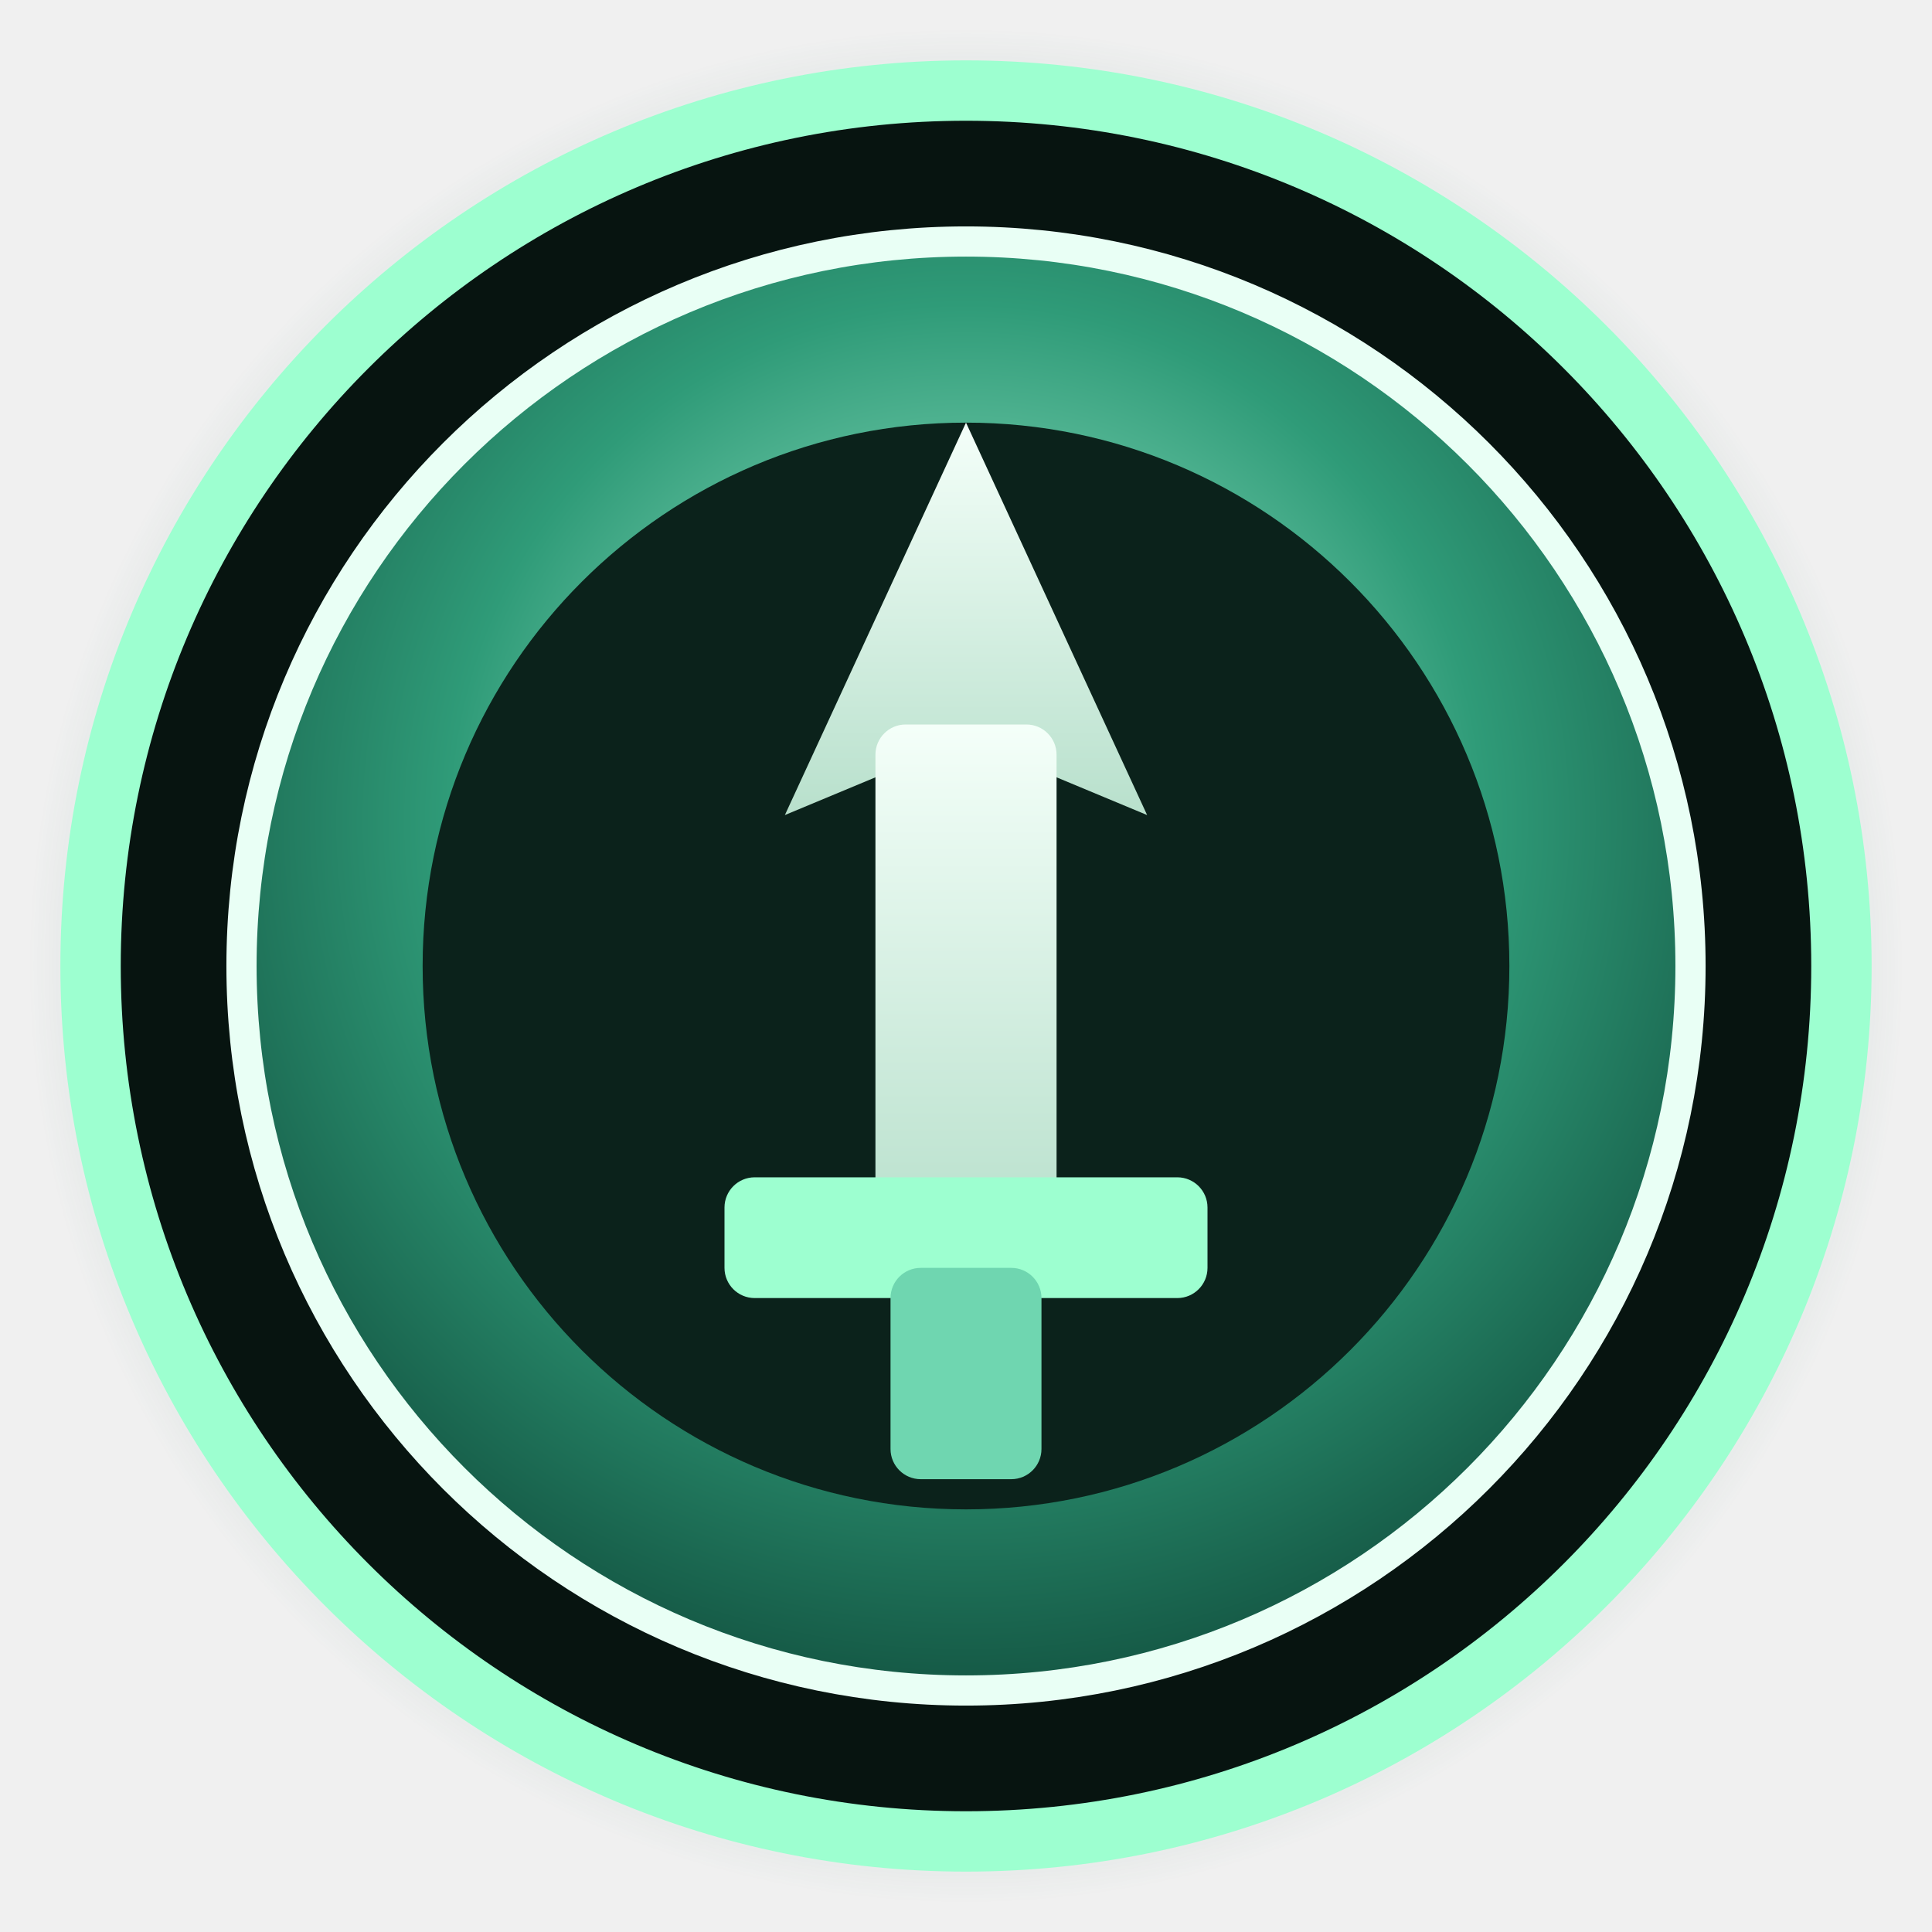
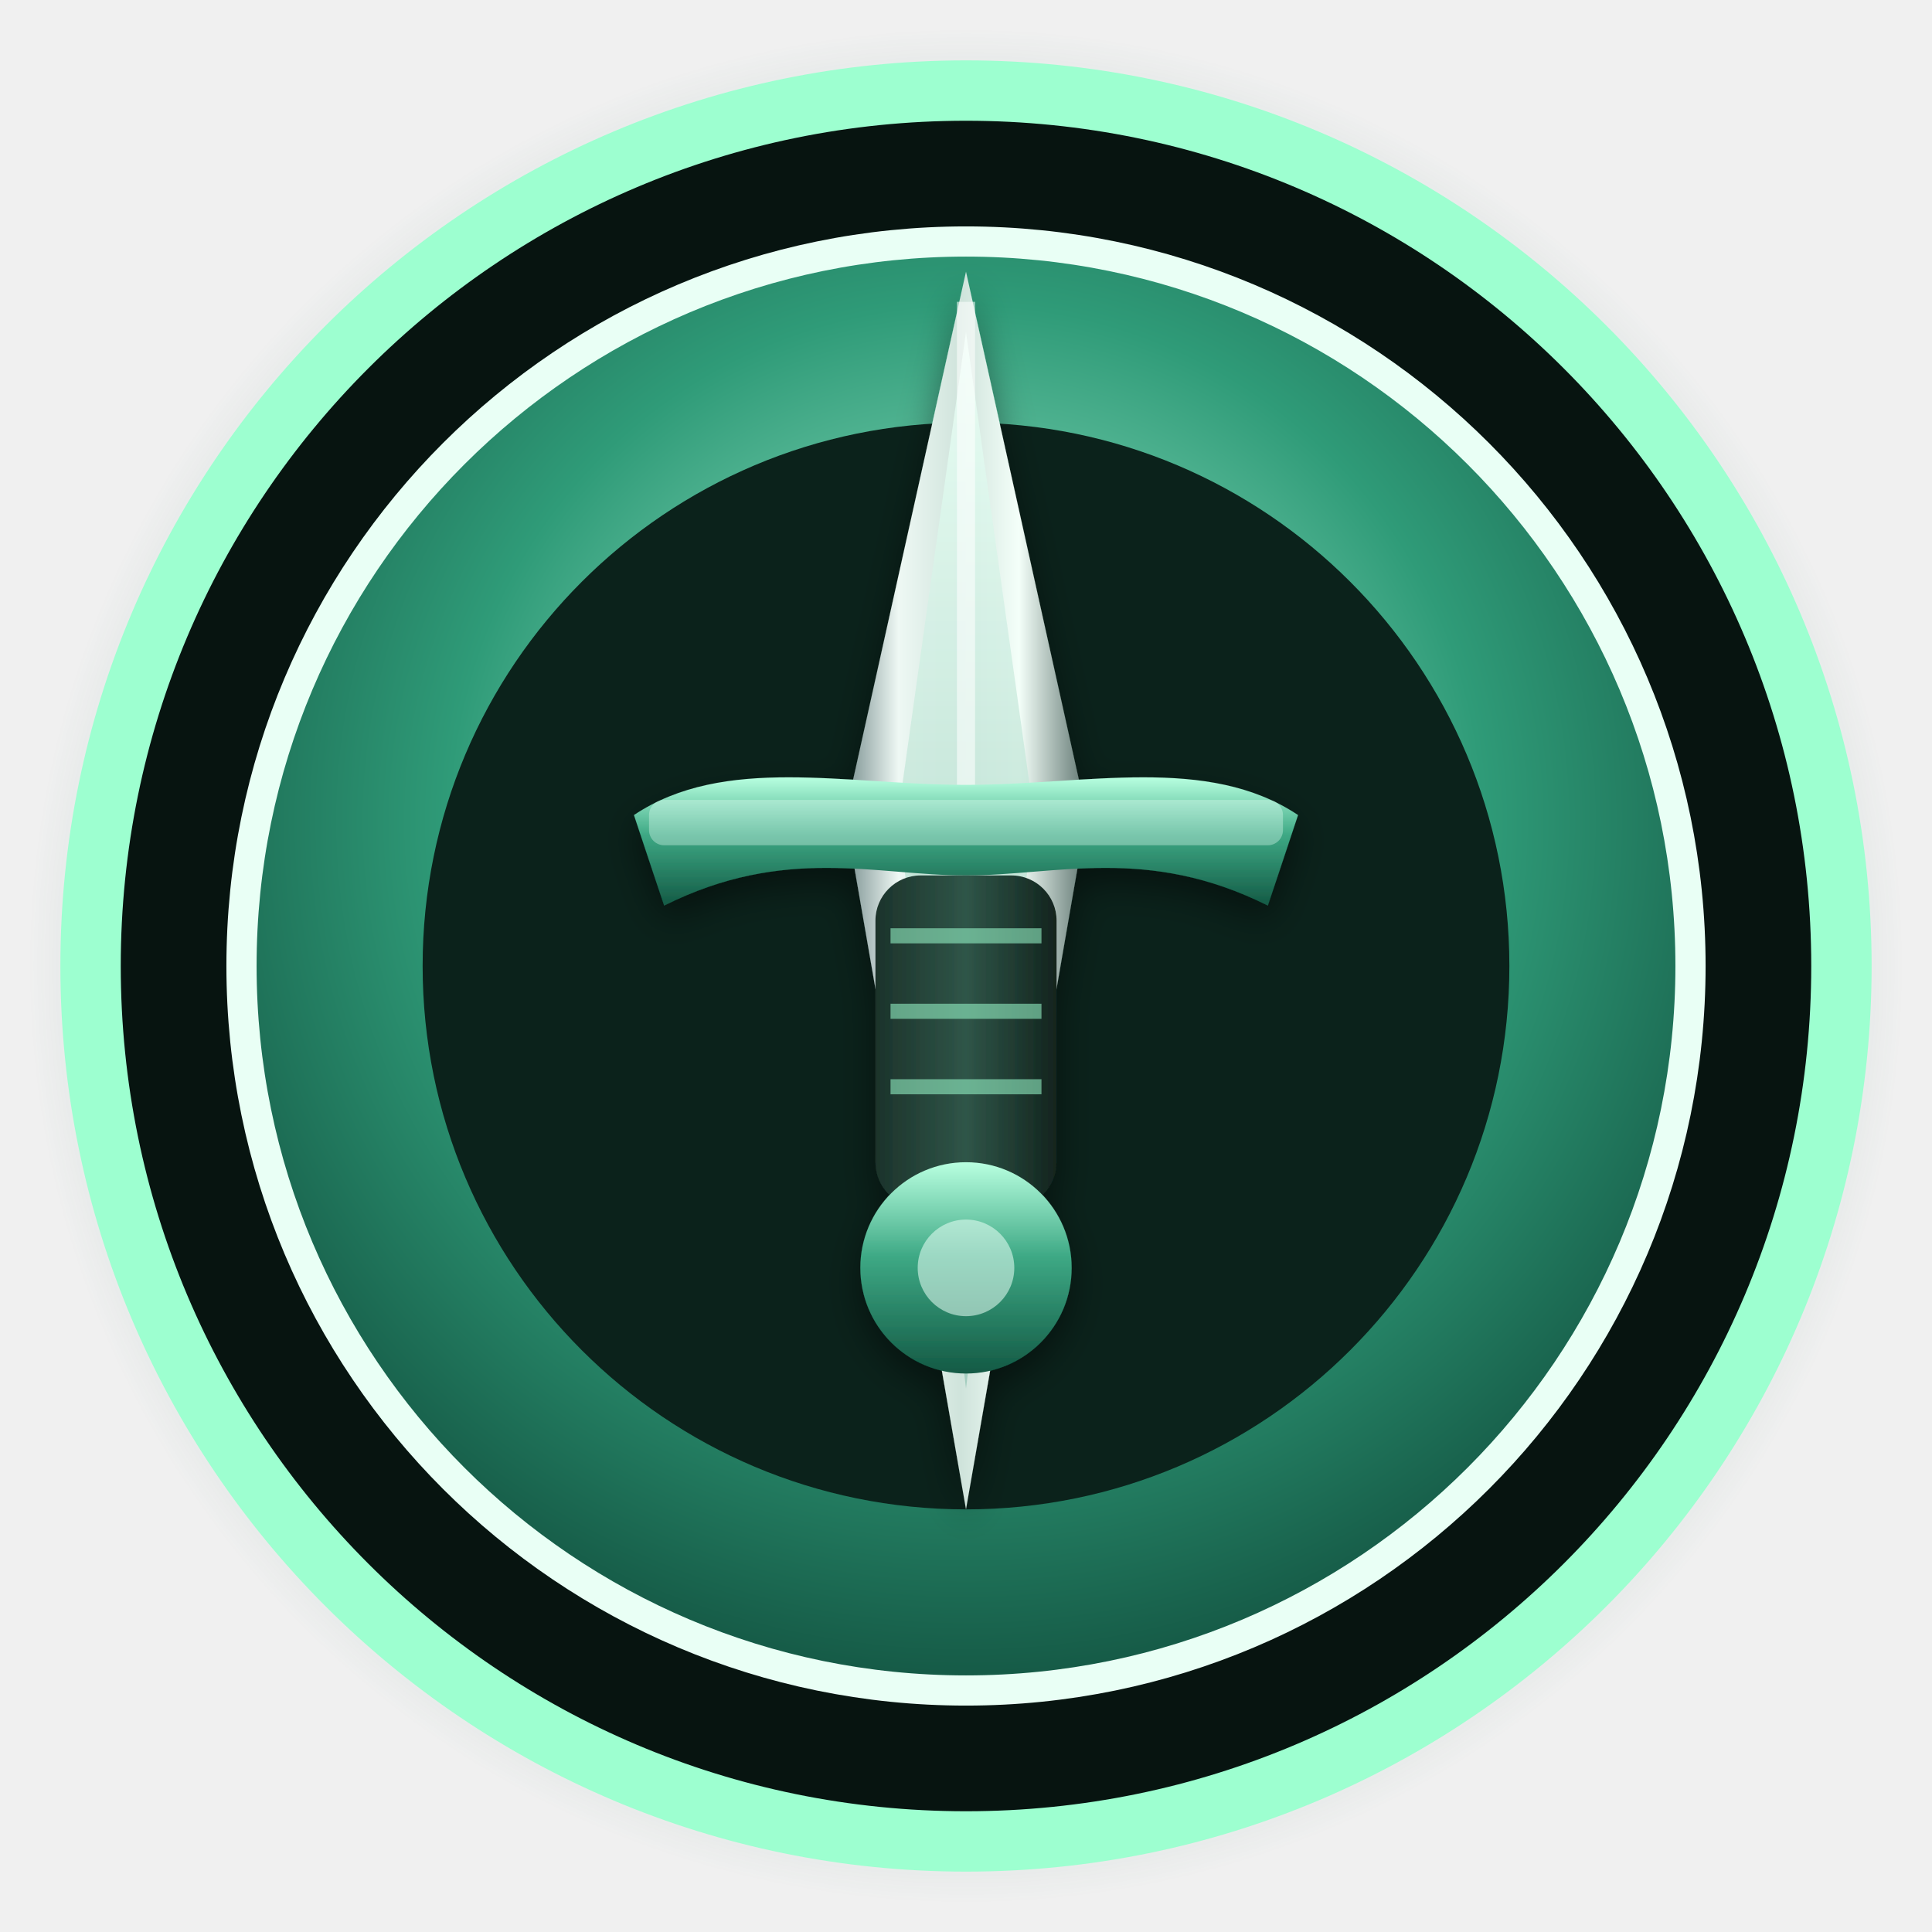
<svg xmlns="http://www.w3.org/2000/svg" width="128" height="128" viewBox="0 0 128 128">
  <defs>
    <radialGradient id="glow" cx="50%" cy="50%" r="50%">
      <stop offset="0%" stop-color="#7dffb2" stop-opacity="0.75" />
      <stop offset="75%" stop-color="#1f6f5a" stop-opacity="0.25" />
      <stop offset="100%" stop-color="#1f6f5a" stop-opacity="0" />
    </radialGradient>
    <radialGradient id="ring" cx="50%" cy="40%" r="65%">
      <stop offset="0%" stop-color="#b8ffe0" />
      <stop offset="55%" stop-color="#2f9b78" />
      <stop offset="100%" stop-color="#0f4a3a" />
    </radialGradient>
-     <linearGradient id="blade" x1="0" y1="0" x2="0" y2="1">
-       <stop offset="0%" stop-color="#f4fff9" />
-       <stop offset="100%" stop-color="#b8e0cc" />
+     <linearGradient id="steel" x1="0" y1="0" x2="1" y2="0">
+       <stop offset="0%" stop-color="#7a9090" />
+       <stop offset="22%" stop-color="#eef8f4" />
+       <stop offset="48%" stop-color="#cfe3db" />
+       <stop offset="72%" stop-color="#f4fff9" />
+       <stop offset="100%" stop-color="#5f7570" />
    </linearGradient>
+     <linearGradient id="steelEdge" x1="0" y1="0" x2="0" y2="1">
+       <stop offset="0%" stop-color="#e9fff5" />
+       <stop offset="100%" stop-color="#9ecabb" />
+     </linearGradient>
+     <linearGradient id="bronze" x1="0" y1="0" x2="0" y2="1">
+       <stop offset="0%" stop-color="#b8ffe0" />
+       <stop offset="45%" stop-color="#3da884" />
+       <stop offset="100%" stop-color="#145a45" />
+     </linearGradient>
+     <linearGradient id="grip" x1="0" y1="0" x2="1" y2="0">
+       <stop offset="0%" stop-color="#1c332b" />
+       <stop offset="50%" stop-color="#2f5548" />
+       <stop offset="100%" stop-color="#12241e" />
+     </linearGradient>
+     <filter id="soft" x="-20%" y="-20%" width="140%" height="140%">
+       <feDropShadow dx="0" dy="1" stdDeviation="1.2" flood-color="#000" flood-opacity="0.45" />
+     </filter>
  </defs>
  <circle cx="64" cy="64" r="62" fill="url(#glow)" />
  <circle cx="64" cy="64" r="58" fill="#071410" stroke="#9dffd0" stroke-width="4" />
  <circle cx="64" cy="64" r="48" fill="url(#ring)" stroke="#e9fff5" stroke-width="2" />
  <circle cx="64" cy="64" r="36" fill="#0b221b" />
-   <path d="M64 28 L76 54 L64 49 L52 54 Z" fill="url(#blade)" />
-   <rect x="58" y="48" width="12" height="34" rx="2" fill="url(#blade)" />
-   <rect x="48" y="78" width="32" height="8" rx="2" fill="#9dffd0" />
-   <rect x="59" y="84" width="10" height="14" rx="2" fill="#6fd6b0" />
+   <g filter="url(#soft)">
+     <path d="M64 18 L72 54 L64 100 L56 54 Z" fill="url(#steel)" />
+     <path d="M64 22 L68.5 54 L64 92 L59.5 54 Z" fill="url(#steelEdge)" opacity="0.9" />
+     <path d="M64 20 L64 88" stroke="#ffffff" stroke-opacity="0.55" stroke-width="1.2" />
+     <path d="M42 54 C48 50, 56 52, 64 52 C72 52, 80 50, 86 54 L84 60 C76 56, 70 58, 64 58 C58 58, 52 56, 44 60 Z" fill="url(#bronze)" />
+     <rect x="43" y="53" width="42" height="3" rx="1" fill="#e9fff5" opacity="0.35" />
+     <rect x="58" y="58" width="12" height="22" rx="3" fill="url(#grip)" />
+     <path d="M59 62 H69 M59 67 H69 M59 72 H69" stroke="#9dffd0" stroke-width="1" opacity="0.55" />
+     <circle cx="64" cy="84" r="7" fill="url(#bronze)" />
+     <circle cx="64" cy="84" r="3.2" fill="#e9fff5" opacity="0.55" />
+   </g>
</svg>
